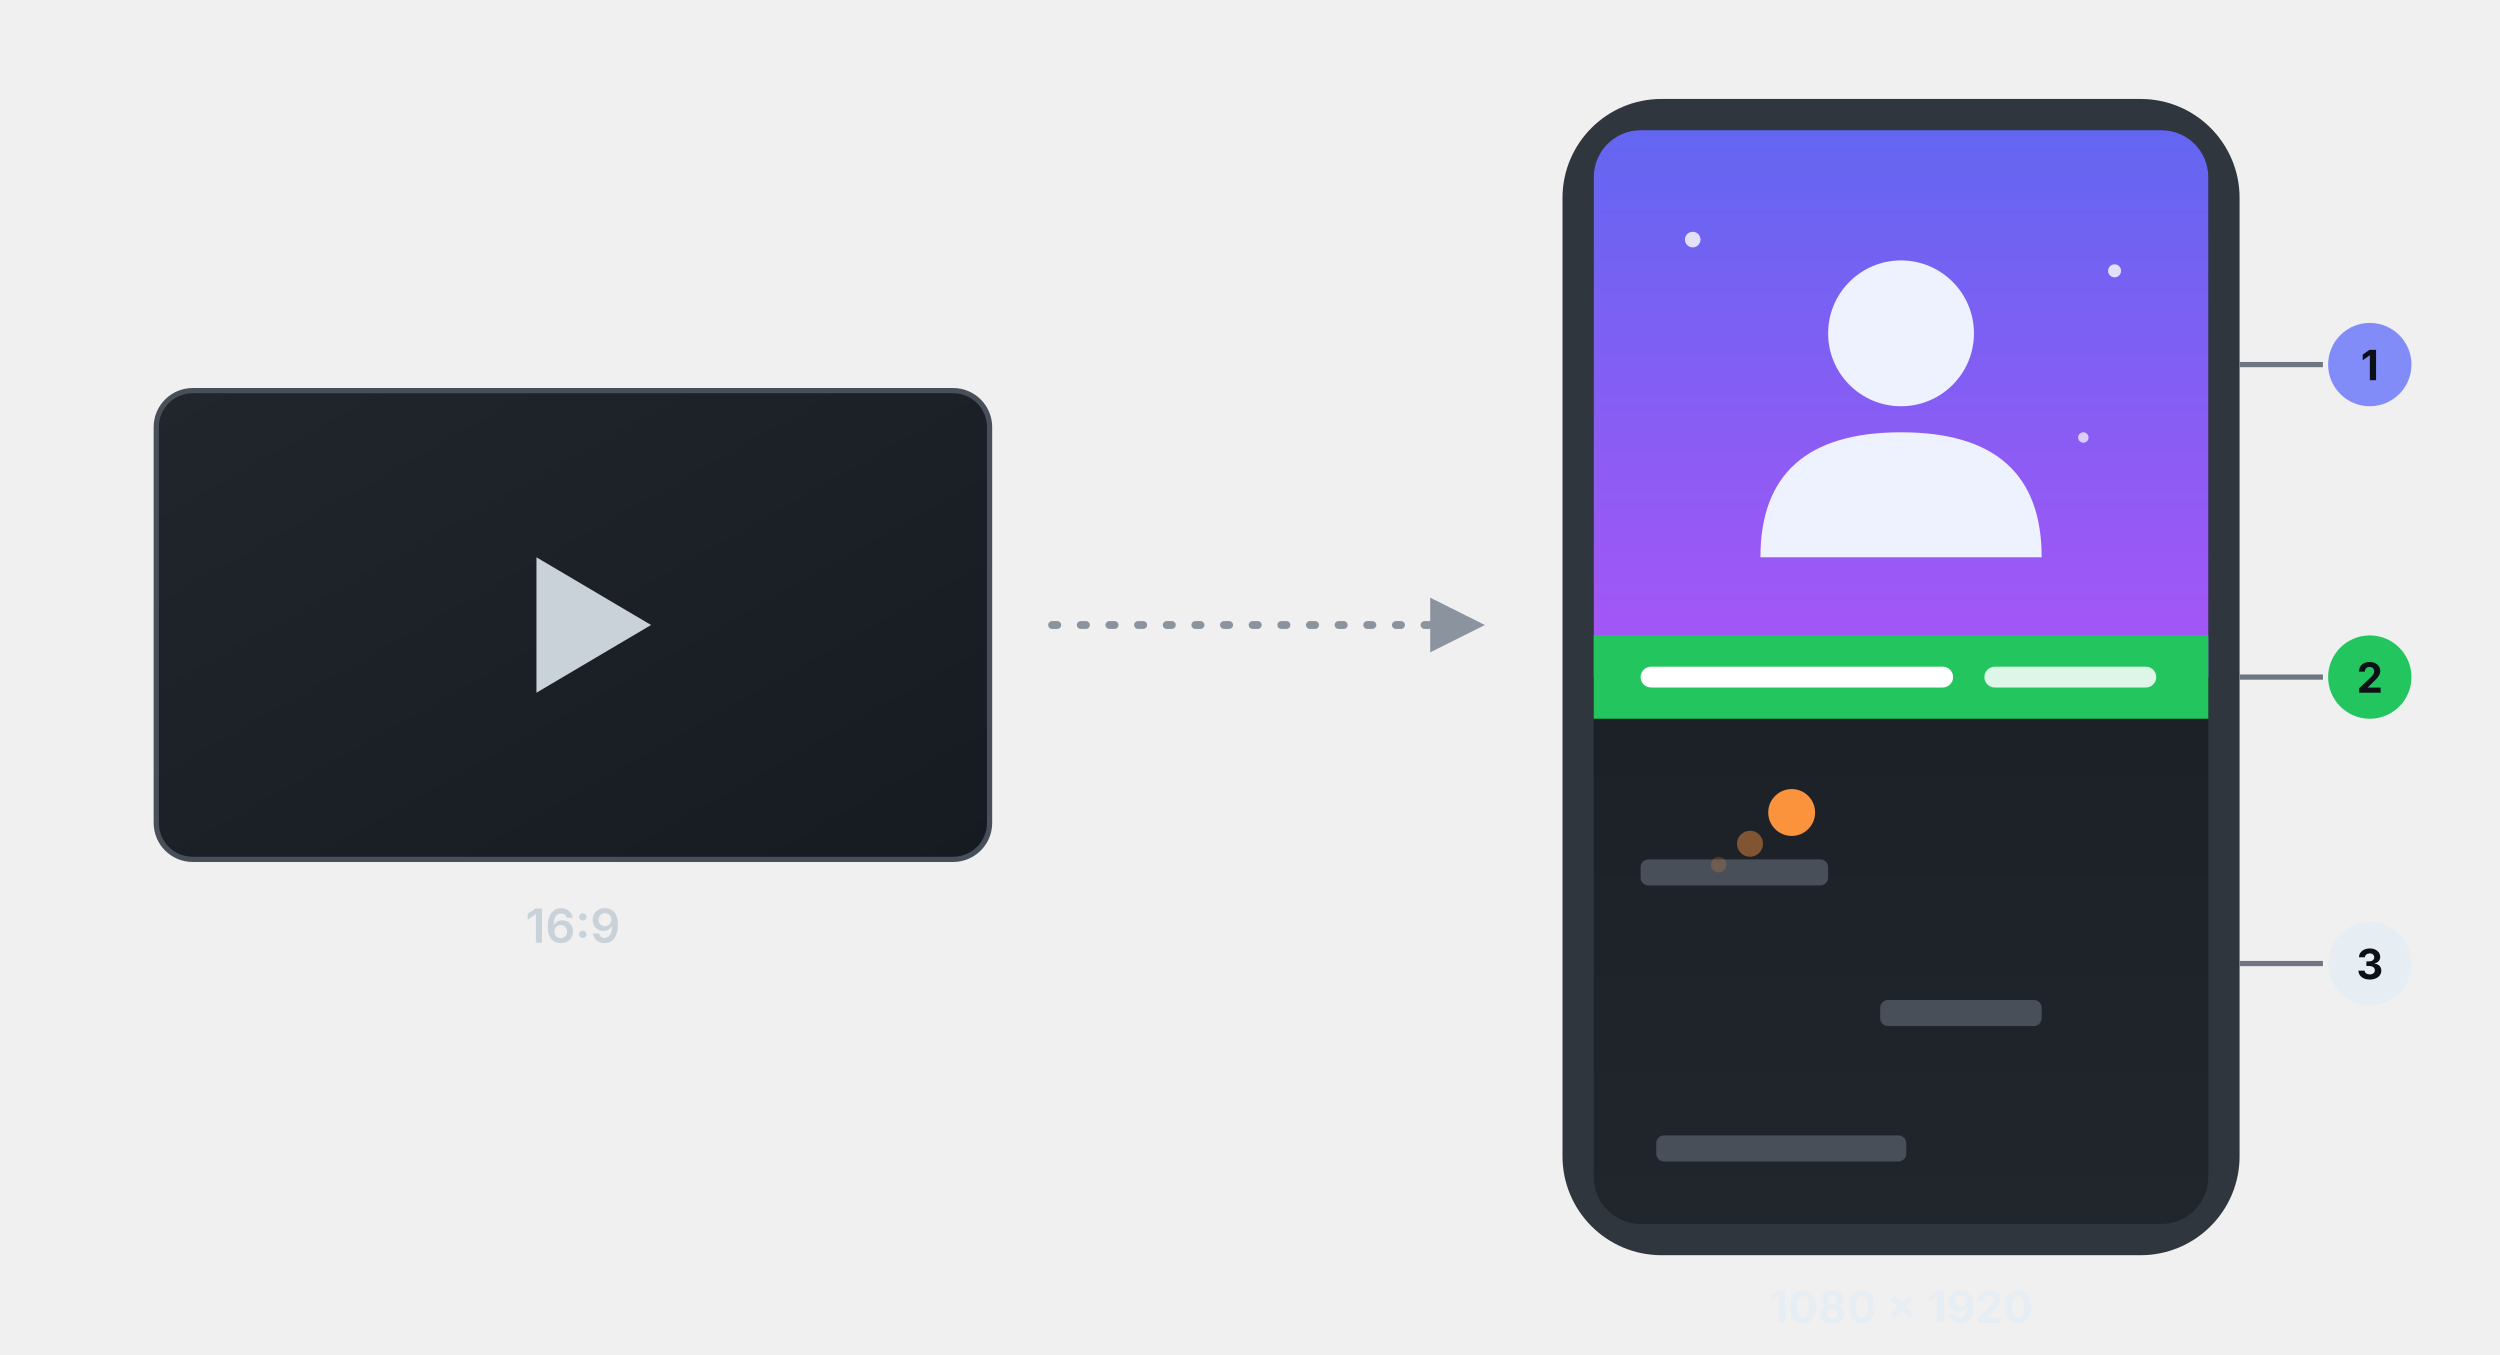
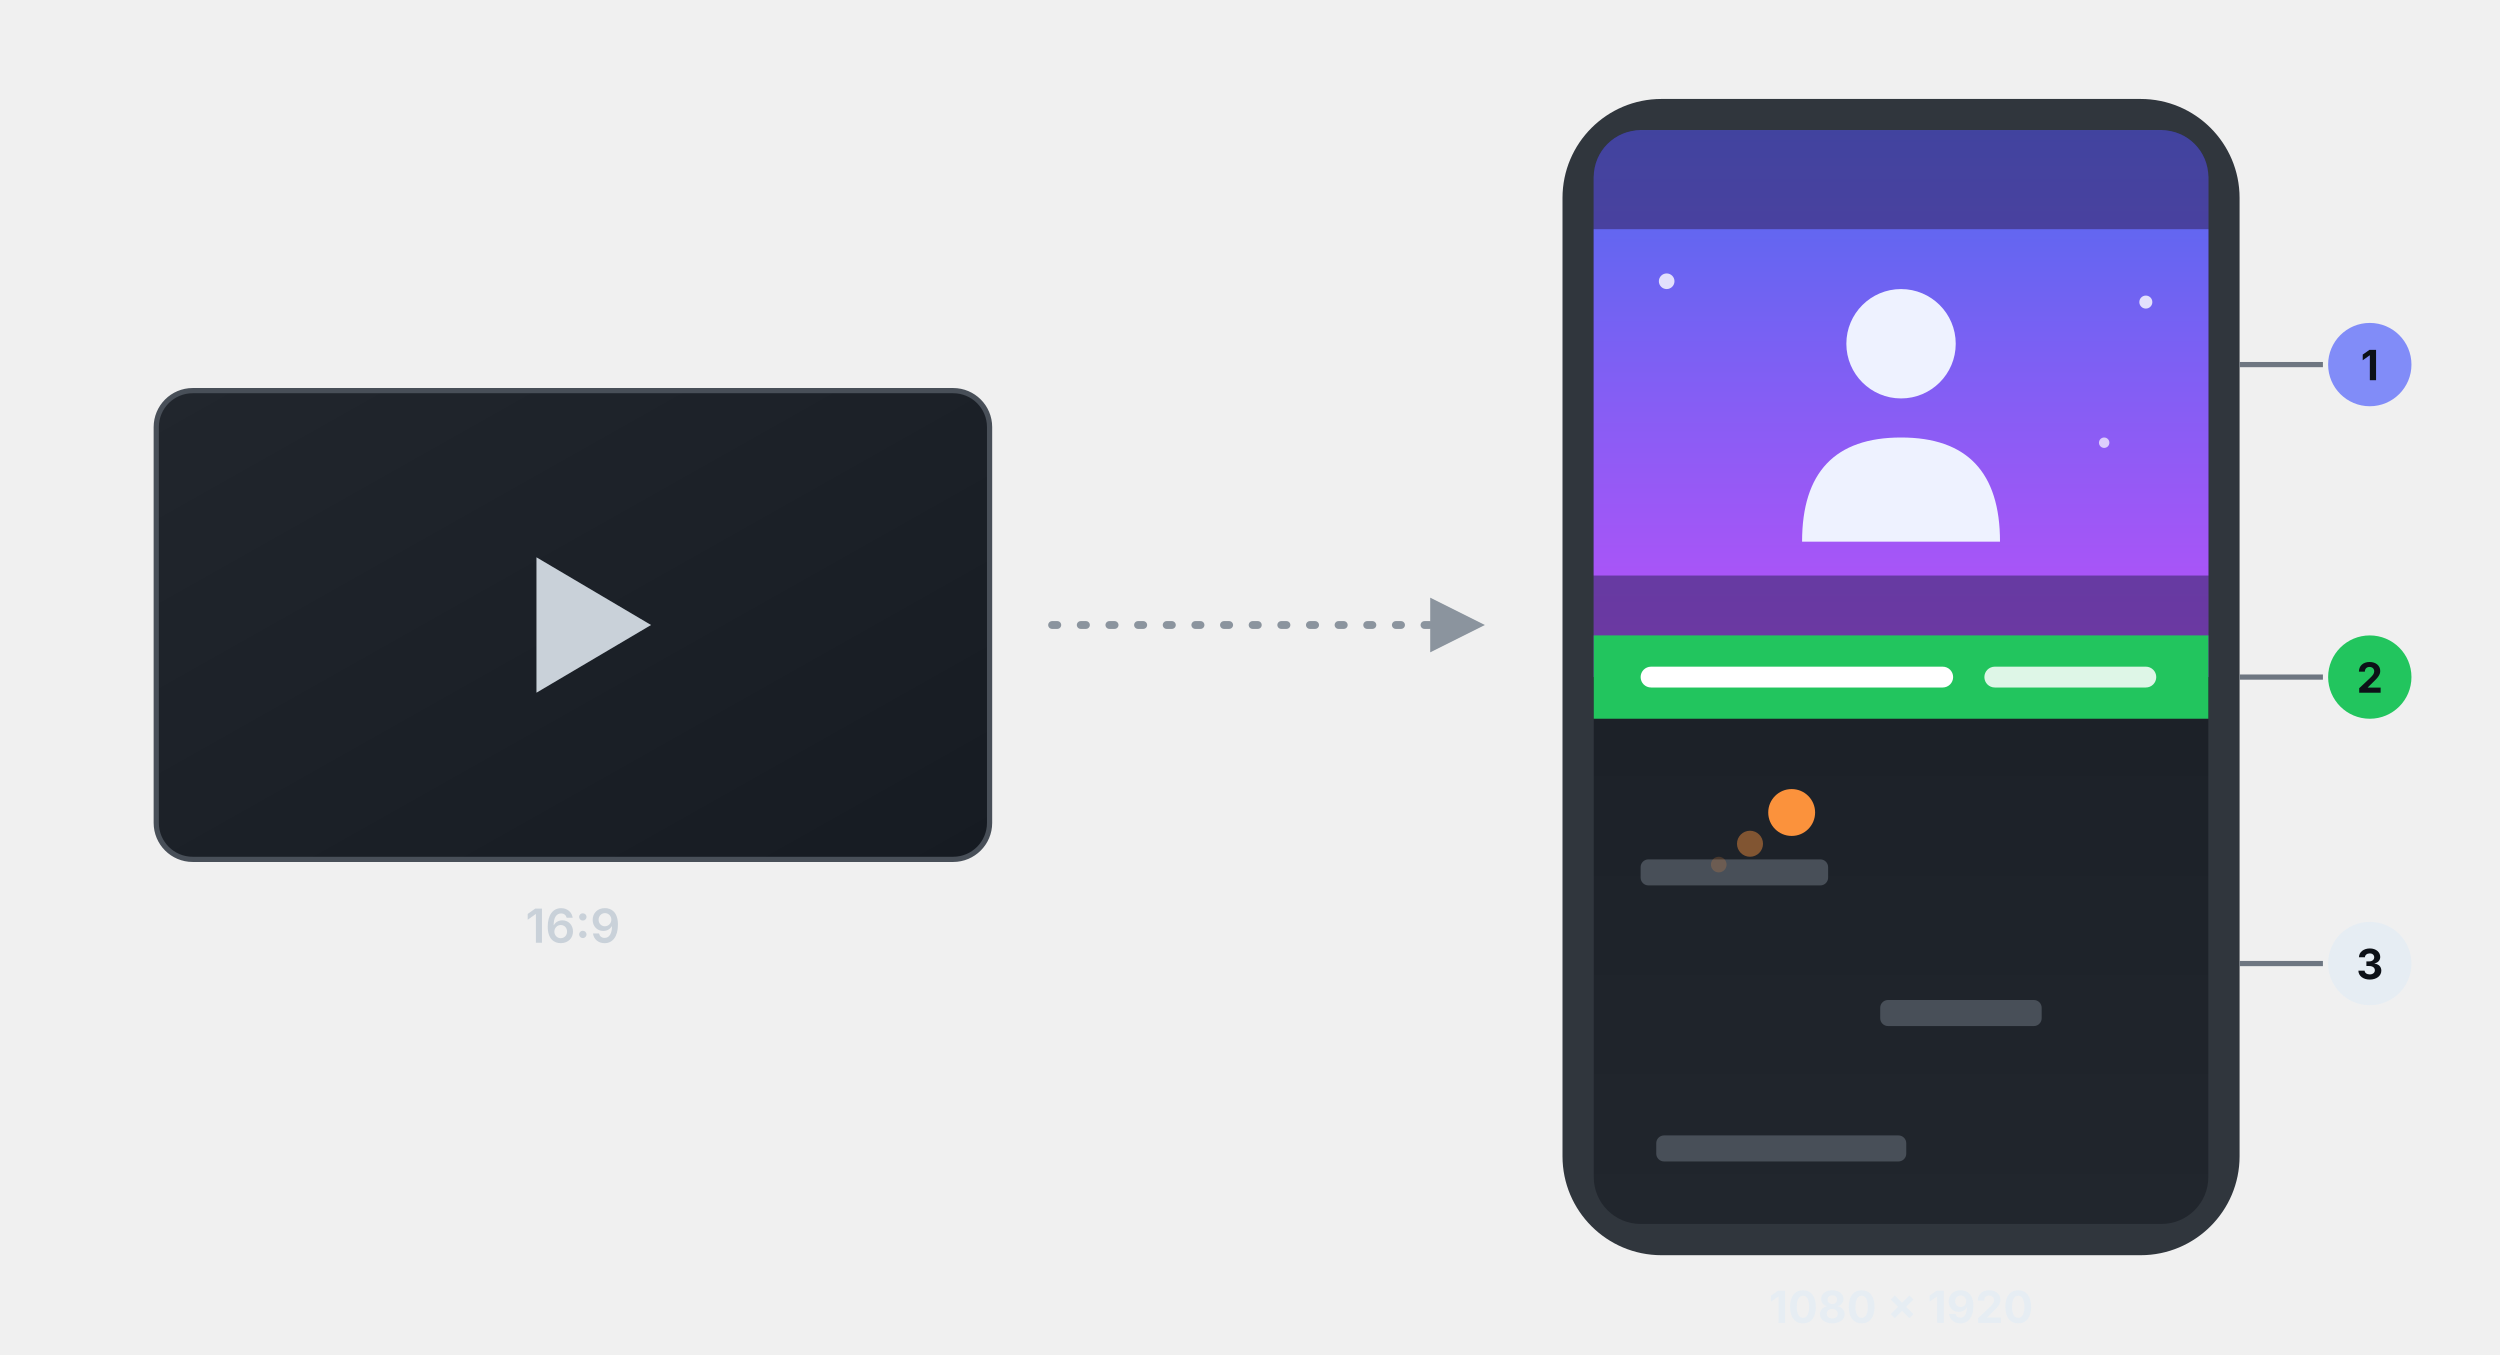
<svg xmlns="http://www.w3.org/2000/svg" viewBox="0 0 960 520" role="img" aria-label="Схема кадра: длинное видео 16:9 превращается в вертикальный ролик 9:16">
  <defs>
    <linearGradient id="top" x1="0" y1="0" x2="0" y2="1">
      <stop offset="0" stop-color="#6366f1" />
      <stop offset="1" stop-color="#a855f7" />
    </linearGradient>
    <linearGradient id="bottom" x1="0" y1="0" x2="0" y2="1">
      <stop offset="0" stop-color="#161b22" />
      <stop offset="1" stop-color="#21262d" />
    </linearGradient>
    <linearGradient id="src" x1="0" y1="0" x2="1" y2="1">
      <stop offset="0" stop-color="#21262d" />
      <stop offset="1" stop-color="#161b22" />
    </linearGradient>
    <clipPath id="screen">
      <rect x="612" y="50" width="236" height="420" rx="18" />
    </clipPath>
    <marker id="arrow" viewBox="0 0 10 10" refX="8" refY="5" markerWidth="7" markerHeight="7" orient="auto">
      <path d="M0 0 L10 5 L0 10 z" fill="#8b949e" />
    </marker>
  </defs>
  <rect x="60" y="150" width="320" height="180" rx="14" fill="url(#src)" stroke="#484f58" stroke-width="2" />
  <path d="M206 214 L206 266 L250 240 Z" fill="#c9d1d9" />
  <text x="220" y="362" text-anchor="middle" font-family="Inter, Arial, sans-serif" font-size="18" font-weight="600" fill="#c9d1d9">16:9</text>
  <path d="M404 240 L566 240" stroke="#8b949e" stroke-width="3" stroke-dasharray="2 9" stroke-linecap="round" marker-end="url(#arrow)" />
  <rect x="600" y="38" width="260" height="444" rx="38" fill="#30363d" />
  <g clip-path="url(#screen)">
    <rect x="612" y="50" width="236" height="420" fill="url(#bottom)" />
    <rect x="612" y="50" width="236" height="210" fill="url(#top)" />
-     <circle cx="730" cy="128" r="28" fill="#eef2ff" />
-     <path d="M676 214 Q676 166 730 166 Q784 166 784 214 Z" fill="#eef2ff" />
-     <circle cx="650" cy="92" r="3" fill="#ffffff" opacity="0.8" />
-     <circle cx="812" cy="104" r="2.5" fill="#ffffff" opacity="0.8" />
-     <circle cx="800" cy="168" r="2" fill="#ffffff" opacity="0.7" />
+     <rect x="612" y="50" width="236" height="210" fill="#000000" opacity="0.34" />
+     <rect x="612" y="88" width="236" height="133" fill="url(#top)" />
+     <circle cx="730" cy="132" r="21" fill="#eef2ff" />
+     <path d="M692 208 Q692 168 730 168 Q768 168 768 208 Z" fill="#eef2ff" />
+     <circle cx="640" cy="108" r="3" fill="#ffffff" opacity="0.8" />
+     <circle cx="824" cy="116" r="2.5" fill="#ffffff" opacity="0.8" />
+     <circle cx="808" cy="170" r="2" fill="#ffffff" opacity="0.7" />
    <rect x="612" y="244" width="236" height="32" fill="#22c55e" />
    <rect x="630" y="256" width="120" height="8" rx="4" fill="#ffffff" />
    <rect x="762" y="256" width="66" height="8" rx="4" fill="#ffffff" opacity="0.85" />
    <rect x="630" y="330" width="72" height="10" rx="3" fill="#484f58" />
    <rect x="722" y="384" width="62" height="10" rx="3" fill="#484f58" />
    <rect x="636" y="436" width="96" height="10" rx="3" fill="#484f58" />
    <circle cx="688" cy="312" r="9" fill="#fb923c" />
    <circle cx="672" cy="324" r="5" fill="#fb923c" opacity="0.45" />
    <circle cx="660" cy="332" r="3" fill="#fb923c" opacity="0.2" />
  </g>
  <g stroke="#6e7681" stroke-width="2">
    <path d="M860 140 L892 140" />
    <path d="M860 260 L892 260" />
    <path d="M860 370 L892 370" />
  </g>
  <g font-family="Inter, Arial, sans-serif" font-size="16" font-weight="700" text-anchor="middle">
    <circle cx="910" cy="140" r="16" fill="#818cf8" />
    <text x="910" y="146" fill="#0d1117">1</text>
    <circle cx="910" cy="260" r="16" fill="#22c55e" />
    <text x="910" y="266" fill="#0d1117">2</text>
    <circle cx="910" cy="370" r="16" fill="#e6edf3" />
    <text x="910" y="376" fill="#0d1117">3</text>
  </g>
  <text x="730" y="508" text-anchor="middle" font-family="Inter, Arial, sans-serif" font-size="17" font-weight="700" fill="#e6edf3">1080 × 1920</text>
</svg>
